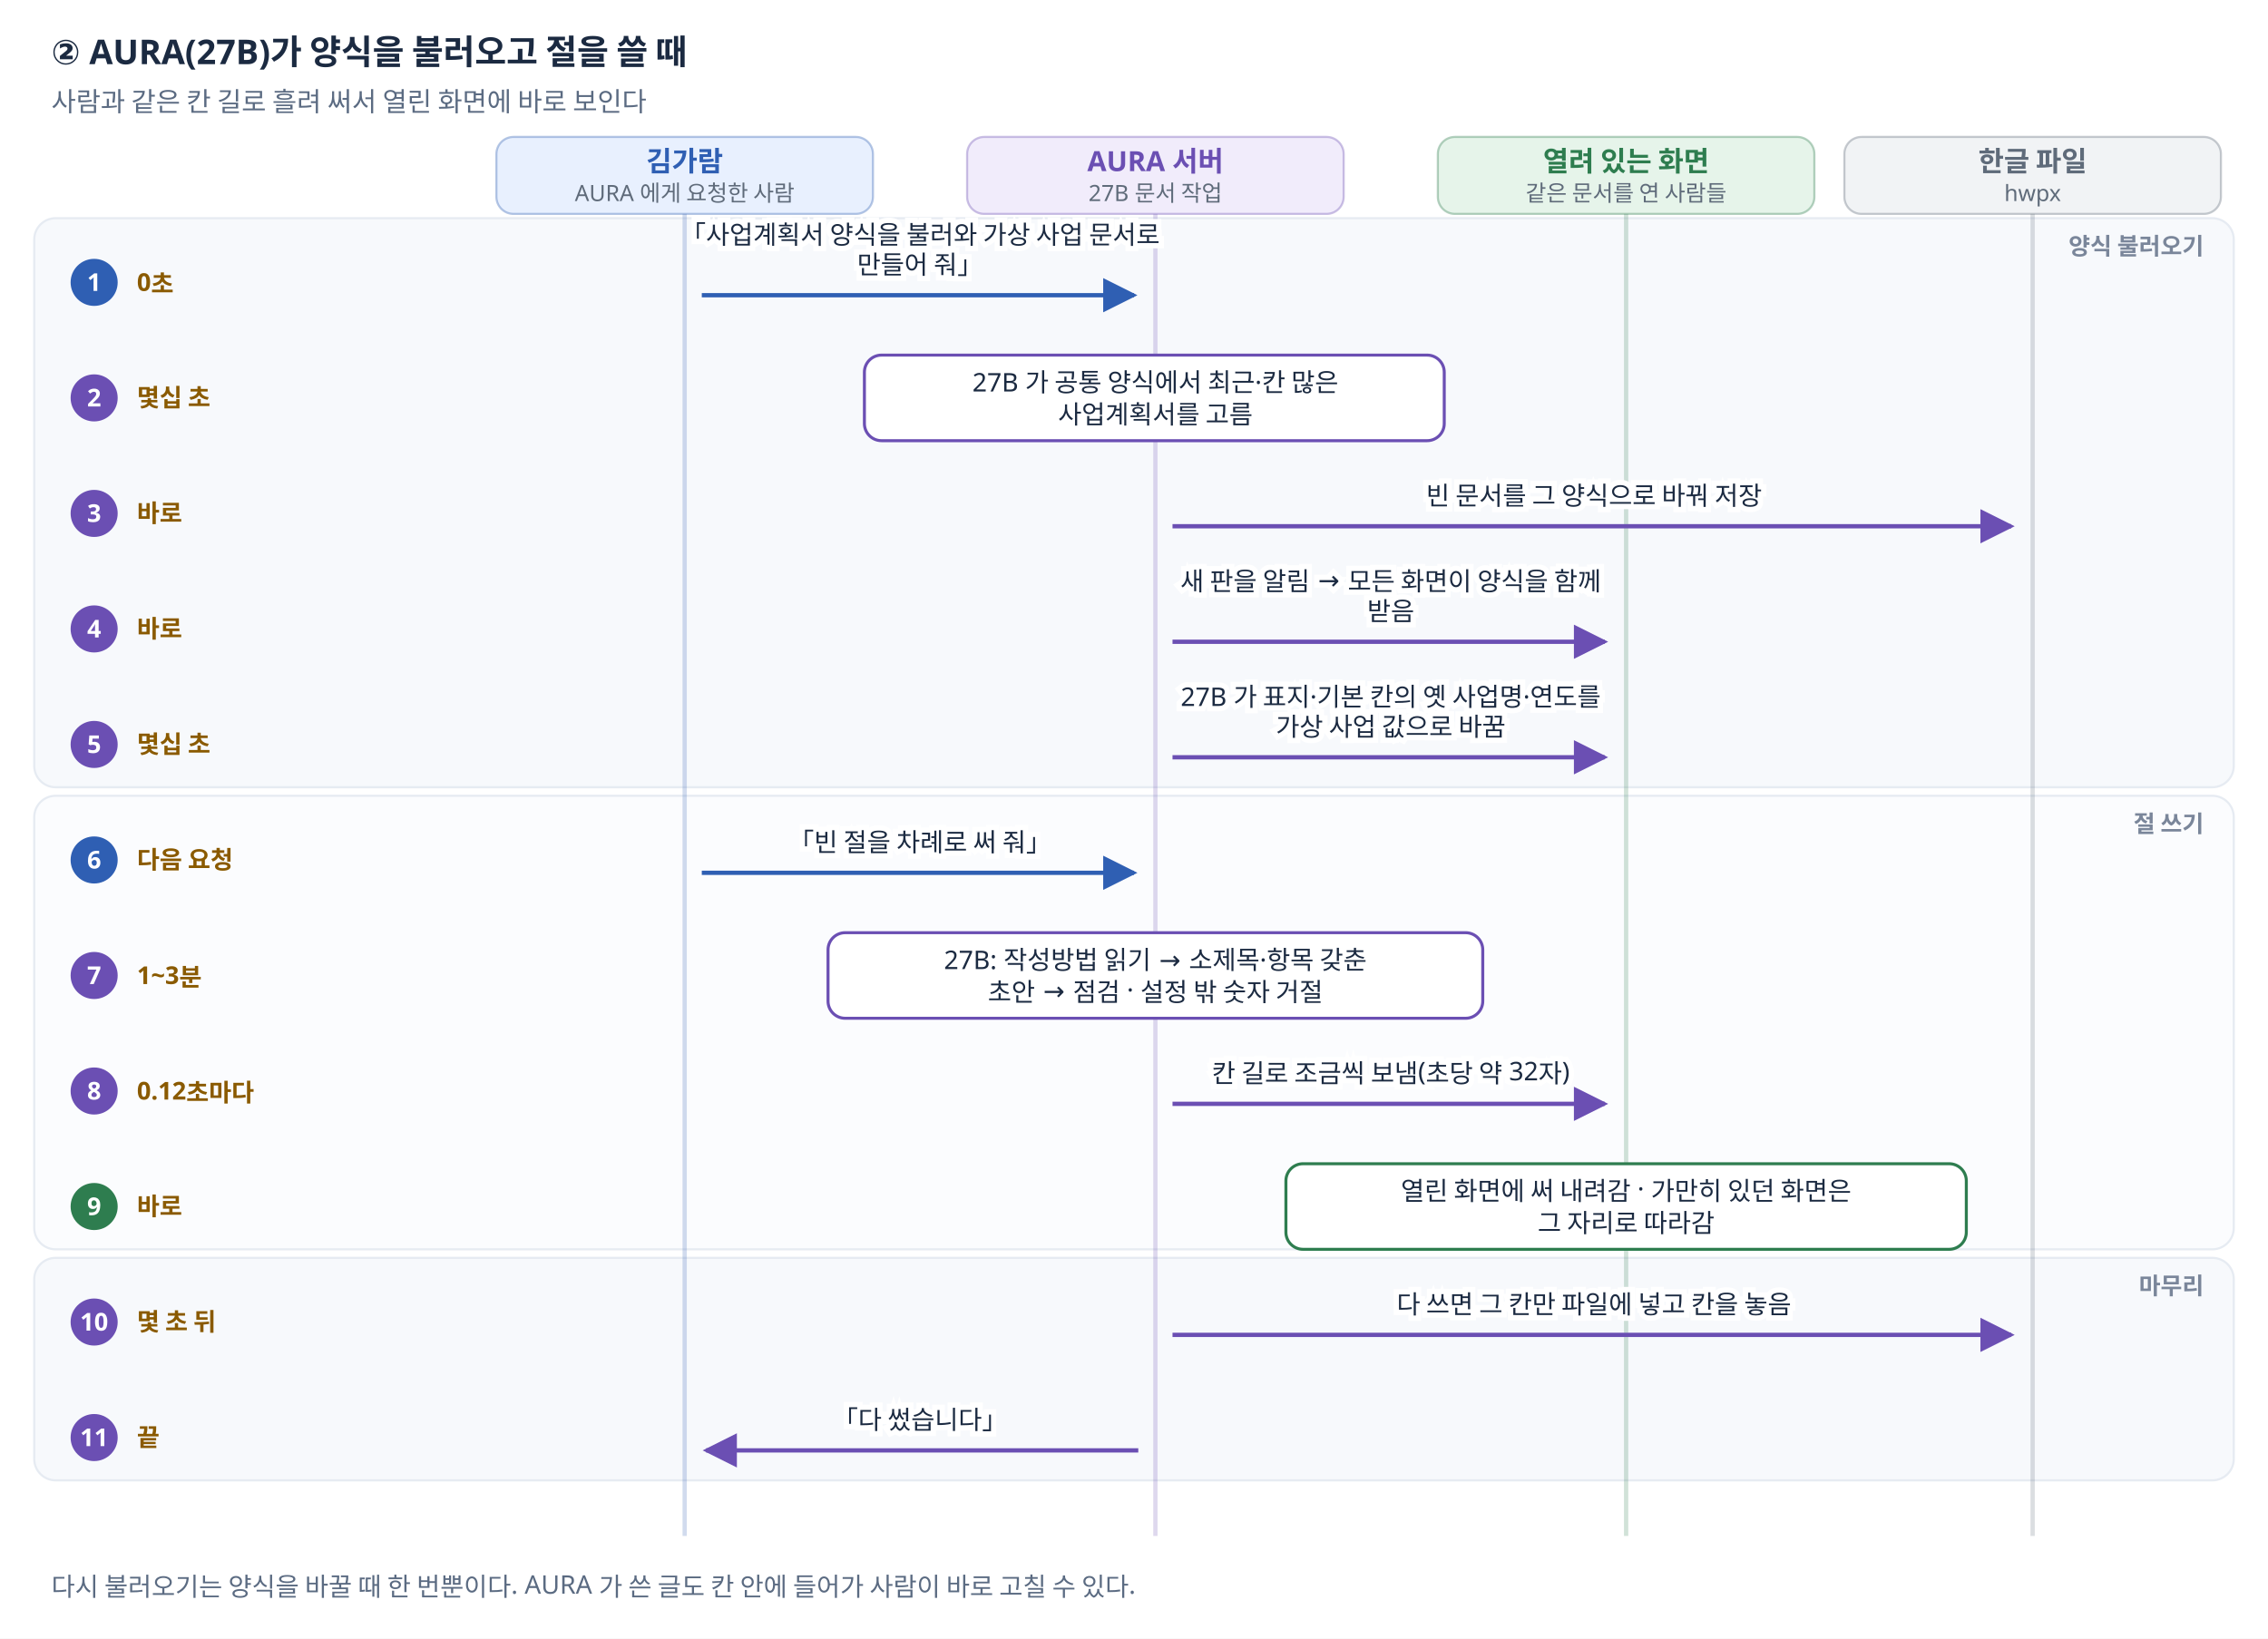
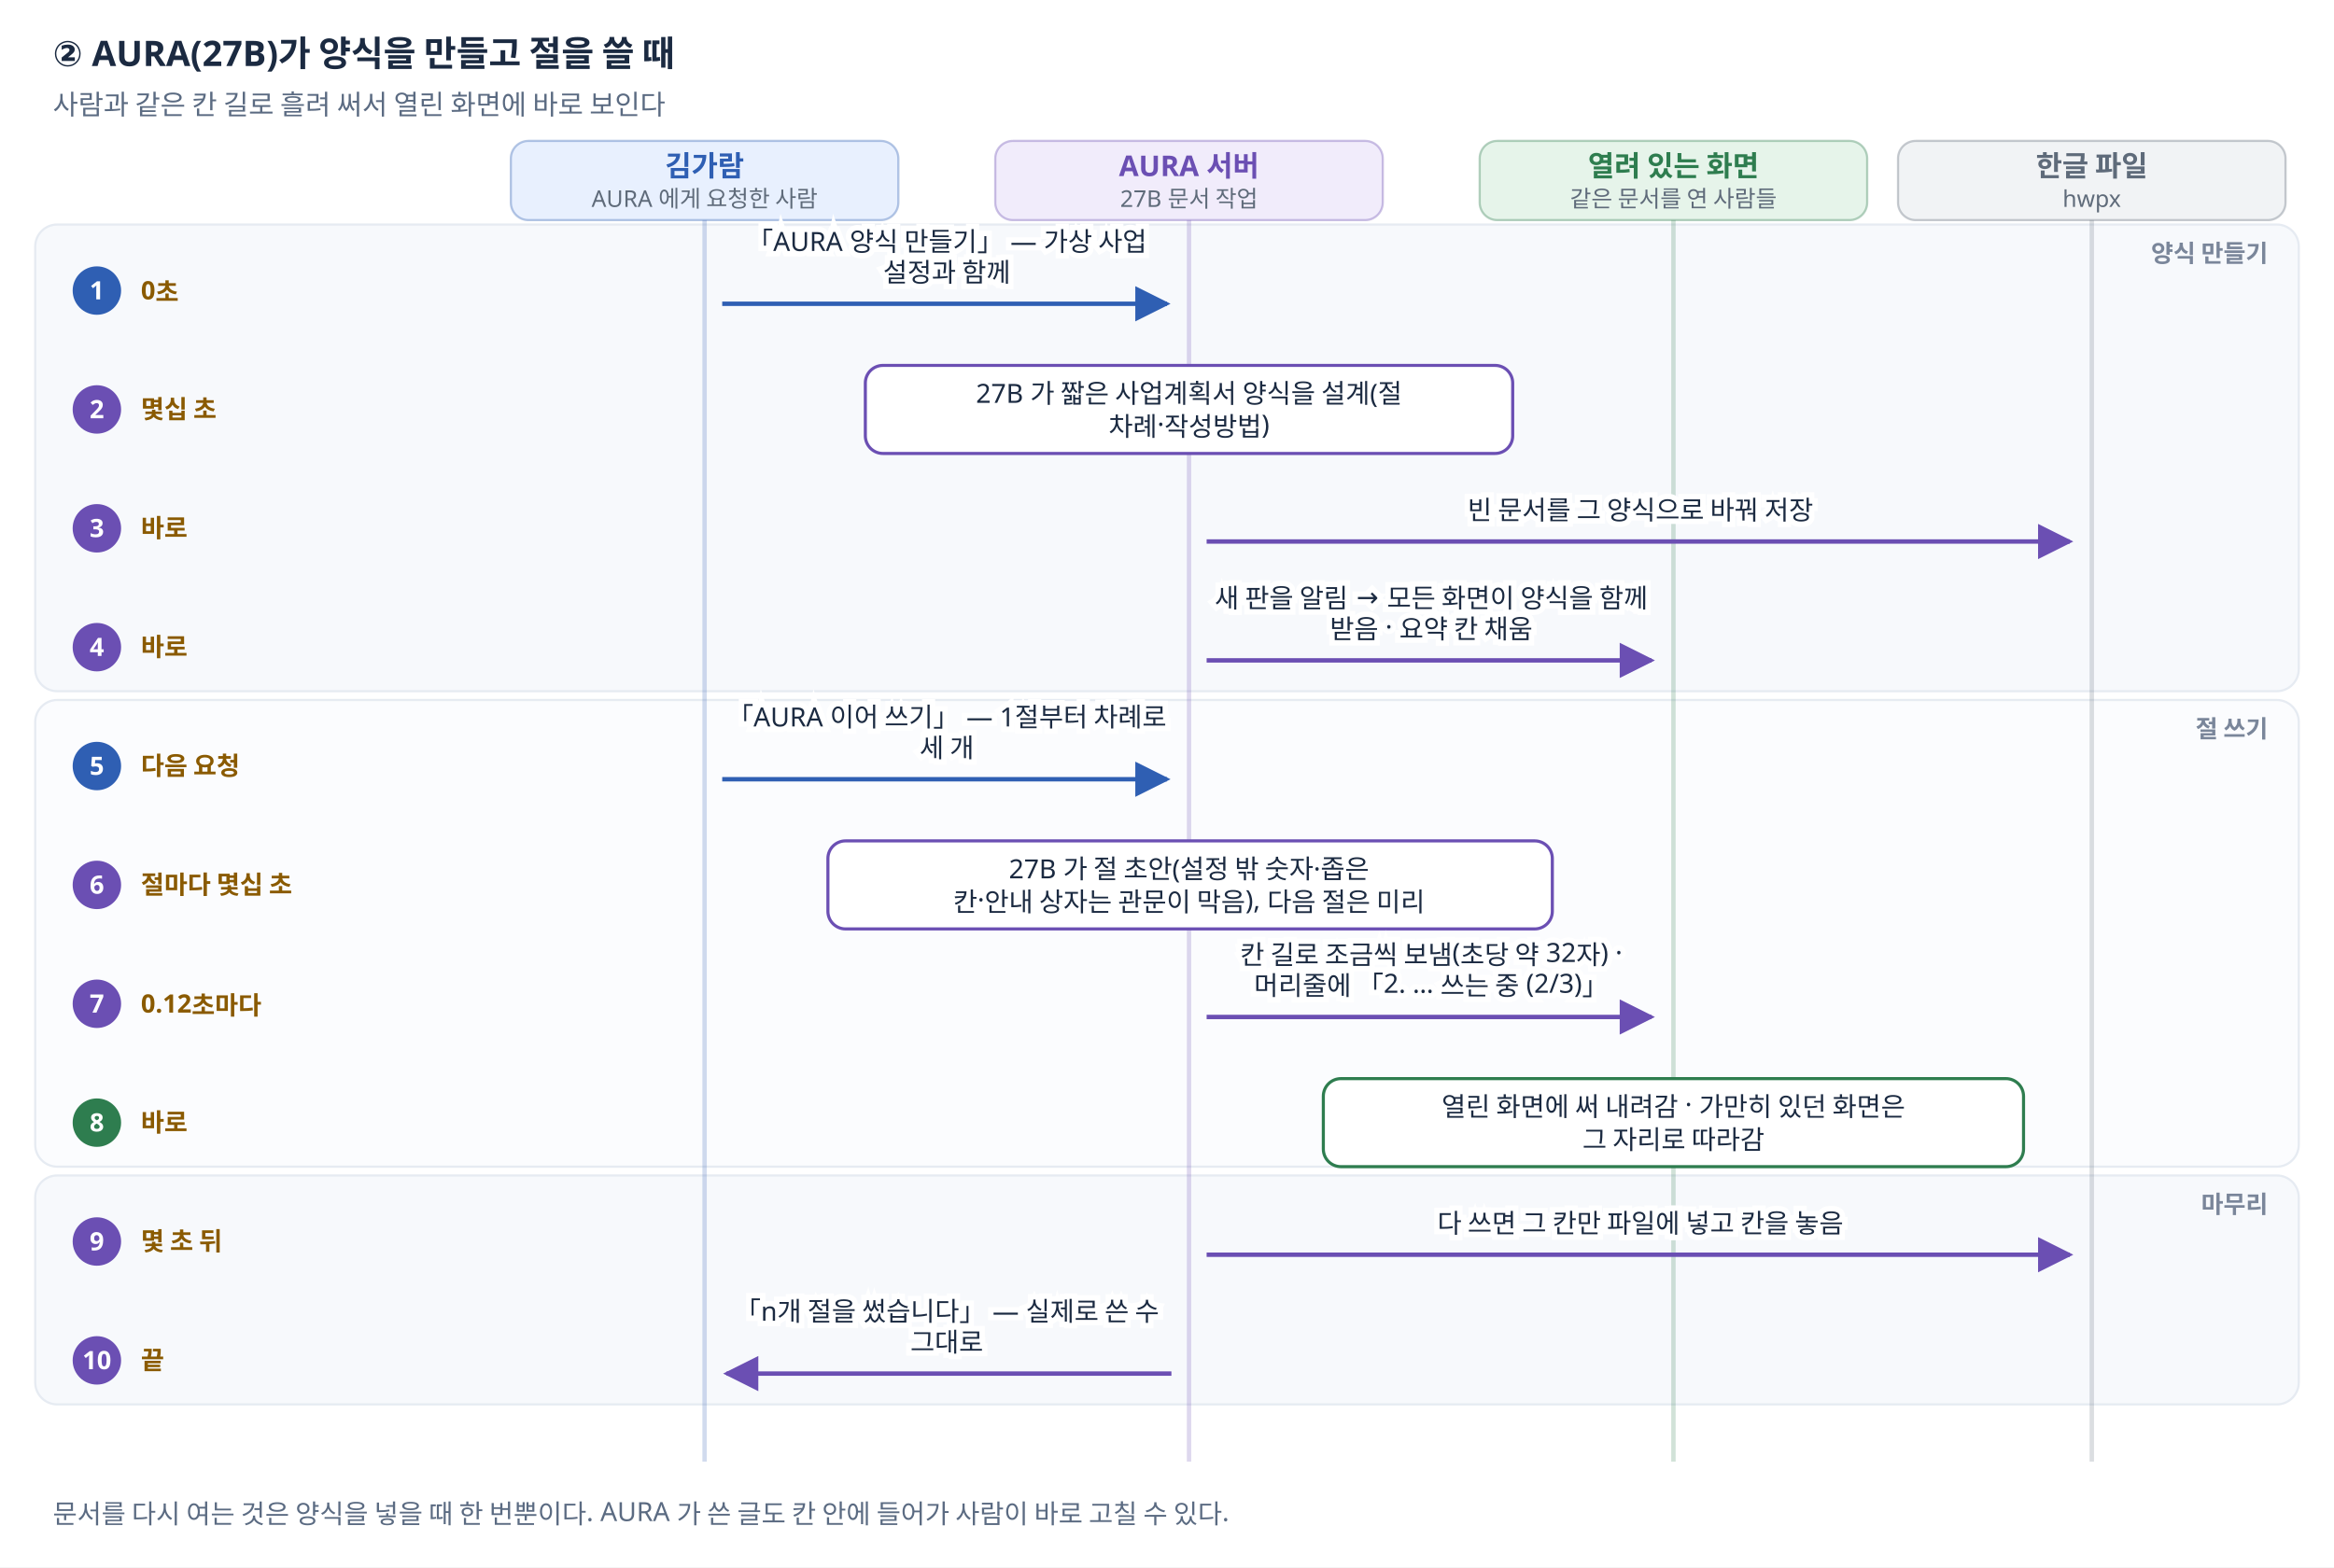
- <svg xmlns="http://www.w3.org/2000/svg" width="1060" height="766" viewBox="0 0 1060 766" role="img" aria-label="② AURA(27B)가 양식을 불러오고 절을 쓸 때" font-family="Pretendard, 'Apple SD Gothic Neo', 'Malgun Gothic', sans-serif">
+ <svg xmlns="http://www.w3.org/2000/svg" width="1060" height="712" viewBox="0 0 1060 712" role="img" aria-label="② AURA(27B)가 양식을 만들고 절을 쓸 때" font-family="Pretendard, 'Apple SD Gothic Neo', 'Malgun Gothic', sans-serif">
  <defs>
    <marker id="arA" viewBox="0 0 10 10" refX="9" refY="5" markerWidth="8" markerHeight="8" orient="auto">
      <path d="M0,0 L10,5 L0,10 z" fill="#2f5fb3" />
    </marker>
    <marker id="arS" viewBox="0 0 10 10" refX="9" refY="5" markerWidth="8" markerHeight="8" orient="auto">
      <path d="M0,0 L10,5 L0,10 z" fill="#6b4fb3" />
    </marker>
    <marker id="arB" viewBox="0 0 10 10" refX="9" refY="5" markerWidth="8" markerHeight="8" orient="auto">
      <path d="M0,0 L10,5 L0,10 z" fill="#2e7d4f" />
    </marker>
    <marker id="arF" viewBox="0 0 10 10" refX="9" refY="5" markerWidth="8" markerHeight="8" orient="auto">
      <path d="M0,0 L10,5 L0,10 z" fill="#5f6b7a" />
    </marker>
  </defs>
-   <rect width="1060" height="766" fill="#ffffff" />
-   <text x="24" y="30" font-size="16" font-weight="700" fill="#1b2a41">② AURA(27B)가 양식을 불러오고 절을 쓸 때</text>
+   <rect width="1060" height="712" fill="#ffffff" />
+   <text x="24" y="30" font-size="16" font-weight="700" fill="#1b2a41">② AURA(27B)가 양식을 만들고 절을 쓸 때</text>
  <text x="24" y="52" font-size="12.5" fill="#5b6b82">사람과 같은 칸 길로 흘려 써서 열린 화면에 바로 보인다</text>
-   <rect x="16" y="102" width="1028" height="266" rx="10" fill="#f7f9fc" stroke="#e6ebf2" />
-   <text x="1030" y="119" font-size="11" font-weight="700" fill="#7a869a" text-anchor="end">양식 불러오기</text>
-   <rect x="16" y="372" width="1028" height="212" rx="10" fill="#fbfcfe" stroke="#e6ebf2" />
-   <text x="1030" y="389" font-size="11" font-weight="700" fill="#7a869a" text-anchor="end">절 쓰기</text>
-   <rect x="16" y="588" width="1028" height="104" rx="10" fill="#f7f9fc" stroke="#e6ebf2" />
-   <text x="1030" y="605" font-size="11" font-weight="700" fill="#7a869a" text-anchor="end">마무리</text>
+   <rect x="16" y="102" width="1028" height="212" rx="10" fill="#f7f9fc" stroke="#e6ebf2" />
+   <text x="1030" y="119" font-size="11" font-weight="700" fill="#7a869a" text-anchor="end">양식 만들기</text>
+   <rect x="16" y="318" width="1028" height="212" rx="10" fill="#fbfcfe" stroke="#e6ebf2" />
+   <text x="1030" y="335" font-size="11" font-weight="700" fill="#7a869a" text-anchor="end">절 쓰기</text>
+   <rect x="16" y="534" width="1028" height="104" rx="10" fill="#f7f9fc" stroke="#e6ebf2" />
+   <text x="1030" y="551" font-size="11" font-weight="700" fill="#7a869a" text-anchor="end">마무리</text>
  <rect x="232" y="64" width="176" height="36" rx="8" fill="#e8f0fe" stroke="#2f5fb3" stroke-opacity=".35" />
  <text x="320" y="80" font-size="13" font-weight="700" fill="#2f5fb3" text-anchor="middle">김가람</text>
  <text x="320" y="94" font-size="10.5" fill="#5f6b7a" text-anchor="middle">AURA 에게 요청한 사람</text>
-   <line x1="320" y1="100" x2="320" y2="718" stroke="#2f5fb3" stroke-opacity=".22" stroke-width="2" />
+   <line x1="320" y1="100" x2="320" y2="664" stroke="#2f5fb3" stroke-opacity=".22" stroke-width="2" />
  <rect x="452" y="64" width="176" height="36" rx="8" fill="#f1ecfb" stroke="#6b4fb3" stroke-opacity=".35" />
  <text x="540" y="80" font-size="13" font-weight="700" fill="#6b4fb3" text-anchor="middle">AURA 서버</text>
  <text x="540" y="94" font-size="10.5" fill="#5f6b7a" text-anchor="middle">27B 문서 작업</text>
-   <line x1="540" y1="100" x2="540" y2="718" stroke="#6b4fb3" stroke-opacity=".22" stroke-width="2" />
+   <line x1="540" y1="100" x2="540" y2="664" stroke="#6b4fb3" stroke-opacity=".22" stroke-width="2" />
  <rect x="672" y="64" width="176" height="36" rx="8" fill="#e6f4ea" stroke="#2e7d4f" stroke-opacity=".35" />
  <text x="760" y="80" font-size="13" font-weight="700" fill="#2e7d4f" text-anchor="middle">열려 있는 화면</text>
  <text x="760" y="94" font-size="10.5" fill="#5f6b7a" text-anchor="middle">같은 문서를 연 사람들</text>
-   <line x1="760" y1="100" x2="760" y2="718" stroke="#2e7d4f" stroke-opacity=".22" stroke-width="2" />
+   <line x1="760" y1="100" x2="760" y2="664" stroke="#2e7d4f" stroke-opacity=".22" stroke-width="2" />
  <rect x="862" y="64" width="176" height="36" rx="8" fill="#f1f3f5" stroke="#5f6b7a" stroke-opacity=".35" />
  <text x="950" y="80" font-size="13" font-weight="700" fill="#5f6b7a" text-anchor="middle">한글 파일</text>
  <text x="950" y="94" font-size="10.5" fill="#5f6b7a" text-anchor="middle">hwpx</text>
-   <line x1="950" y1="100" x2="950" y2="718" stroke="#5f6b7a" stroke-opacity=".22" stroke-width="2" />
+   <line x1="950" y1="100" x2="950" y2="664" stroke="#5f6b7a" stroke-opacity=".22" stroke-width="2" />
  <circle cx="44" cy="132" r="11" fill="#2f5fb3" />
  <text x="44" y="136" font-size="11.5" font-weight="700" fill="#ffffff" text-anchor="middle">1</text>
  <text x="64" y="136" font-size="11.5" fill="#8a5a00" font-weight="600">0초</text>
  <line x1="328" y1="138" x2="530" y2="138" stroke="#2f5fb3" stroke-width="2" marker-end="url(#arA)" />
-   <text x="430" y="114" font-size="12" fill="#1b2a41" text-anchor="middle" paint-order="stroke" stroke="#ffffff" stroke-width="5">「사업계획서 양식을 불러와 가상 사업 문서로</text>
-   <text x="430" y="128" font-size="12" fill="#1b2a41" text-anchor="middle" paint-order="stroke" stroke="#ffffff" stroke-width="5">만들어 줘」</text>
+   <text x="430" y="114" font-size="12" fill="#1b2a41" text-anchor="middle" paint-order="stroke" stroke="#ffffff" stroke-width="5">「AURA 양식 만들기」 — 가상 사업</text>
+   <text x="430" y="128" font-size="12" fill="#1b2a41" text-anchor="middle" paint-order="stroke" stroke="#ffffff" stroke-width="5">설정과 함께</text>
  <circle cx="44" cy="186" r="11" fill="#6b4fb3" />
  <text x="44" y="190" font-size="11.5" font-weight="700" fill="#ffffff" text-anchor="middle">2</text>
  <text x="64" y="190" font-size="11.5" fill="#8a5a00" font-weight="600">몇십 초</text>
-   <rect x="404" y="166" width="271" height="40" rx="8" fill="#ffffff" stroke="#6b4fb3" stroke-width="1.4" />
-   <text x="540" y="183" font-size="12" fill="#1b2a41" text-anchor="middle">27B 가 공통 양식에서 최근·칸 많은</text>
-   <text x="540" y="198" font-size="12" fill="#1b2a41" text-anchor="middle">사업계획서를 고름</text>
+   <rect x="393" y="166" width="294" height="40" rx="8" fill="#ffffff" stroke="#6b4fb3" stroke-width="1.4" />
+   <text x="540" y="183" font-size="12" fill="#1b2a41" text-anchor="middle">27B 가 짧은 사업계획서 양식을 설계(절</text>
+   <text x="540" y="198" font-size="12" fill="#1b2a41" text-anchor="middle">차례·작성방법)</text>
  <circle cx="44" cy="240" r="11" fill="#6b4fb3" />
  <text x="44" y="244" font-size="11.5" font-weight="700" fill="#ffffff" text-anchor="middle">3</text>
  <text x="64" y="244" font-size="11.5" fill="#8a5a00" font-weight="600">바로</text>
  <line x1="548" y1="246" x2="940" y2="246" stroke="#6b4fb3" stroke-width="2" marker-end="url(#arS)" />
  <text x="745" y="236" font-size="12" fill="#1b2a41" text-anchor="middle" paint-order="stroke" stroke="#ffffff" stroke-width="5">빈 문서를 그 양식으로 바꿔 저장</text>
  <circle cx="44" cy="294" r="11" fill="#6b4fb3" />
  <text x="44" y="298" font-size="11.5" font-weight="700" fill="#ffffff" text-anchor="middle">4</text>
  <text x="64" y="298" font-size="11.5" fill="#8a5a00" font-weight="600">바로</text>
  <line x1="548" y1="300" x2="750" y2="300" stroke="#6b4fb3" stroke-width="2" marker-end="url(#arS)" />
  <text x="650" y="276" font-size="12" fill="#1b2a41" text-anchor="middle" paint-order="stroke" stroke="#ffffff" stroke-width="5">새 판을 알림 → 모든 화면이 양식을 함께</text>
-   <text x="650" y="290" font-size="12" fill="#1b2a41" text-anchor="middle" paint-order="stroke" stroke="#ffffff" stroke-width="5">받음</text>
-   <circle cx="44" cy="348" r="11" fill="#6b4fb3" />
+   <text x="650" y="290" font-size="12" fill="#1b2a41" text-anchor="middle" paint-order="stroke" stroke="#ffffff" stroke-width="5">받음 · 요약 칸 채움</text>
+   <circle cx="44" cy="348" r="11" fill="#2f5fb3" />
  <text x="44" y="352" font-size="11.5" font-weight="700" fill="#ffffff" text-anchor="middle">5</text>
-   <text x="64" y="352" font-size="11.5" fill="#8a5a00" font-weight="600">몇십 초</text>
-   <line x1="548" y1="354" x2="750" y2="354" stroke="#6b4fb3" stroke-width="2" marker-end="url(#arS)" />
-   <text x="650" y="330" font-size="12" fill="#1b2a41" text-anchor="middle" paint-order="stroke" stroke="#ffffff" stroke-width="5">27B 가 표지·기본 칸의 옛 사업명·연도를</text>
-   <text x="650" y="344" font-size="12" fill="#1b2a41" text-anchor="middle" paint-order="stroke" stroke="#ffffff" stroke-width="5">가상 사업 값으로 바꿈</text>
-   <circle cx="44" cy="402" r="11" fill="#2f5fb3" />
+   <text x="64" y="352" font-size="11.5" fill="#8a5a00" font-weight="600">다음 요청</text>
+   <line x1="328" y1="354" x2="530" y2="354" stroke="#2f5fb3" stroke-width="2" marker-end="url(#arA)" />
+   <text x="430" y="330" font-size="12" fill="#1b2a41" text-anchor="middle" paint-order="stroke" stroke="#ffffff" stroke-width="5">「AURA 이어 쓰기」 — 1절부터 차례로</text>
+   <text x="430" y="344" font-size="12" fill="#1b2a41" text-anchor="middle" paint-order="stroke" stroke="#ffffff" stroke-width="5">세 개</text>
+   <circle cx="44" cy="402" r="11" fill="#6b4fb3" />
  <text x="44" y="406" font-size="11.5" font-weight="700" fill="#ffffff" text-anchor="middle">6</text>
-   <text x="64" y="406" font-size="11.5" fill="#8a5a00" font-weight="600">다음 요청</text>
-   <line x1="328" y1="408" x2="530" y2="408" stroke="#2f5fb3" stroke-width="2" marker-end="url(#arA)" />
-   <text x="430" y="398" font-size="12" fill="#1b2a41" text-anchor="middle" paint-order="stroke" stroke="#ffffff" stroke-width="5">「빈 절을 차례로 써 줘」</text>
+   <text x="64" y="406" font-size="11.5" fill="#8a5a00" font-weight="600">절마다 몇십 초</text>
+   <rect x="376" y="382" width="329" height="40" rx="8" fill="#ffffff" stroke="#6b4fb3" stroke-width="1.4" />
+   <text x="540" y="399" font-size="12" fill="#1b2a41" text-anchor="middle">27B 가 절 초안(설정 밖 숫자·좁은</text>
+   <text x="540" y="414" font-size="12" fill="#1b2a41" text-anchor="middle">칸·안내 상자는 관문이 막음), 다음 절은 미리</text>
  <circle cx="44" cy="456" r="11" fill="#6b4fb3" />
  <text x="44" y="460" font-size="11.5" font-weight="700" fill="#ffffff" text-anchor="middle">7</text>
-   <text x="64" y="460" font-size="11.5" fill="#8a5a00" font-weight="600">1~3분</text>
-   <rect x="387" y="436" width="306" height="40" rx="8" fill="#ffffff" stroke="#6b4fb3" stroke-width="1.4" />
-   <text x="540" y="453" font-size="12" fill="#1b2a41" text-anchor="middle">27B: 작성방법 읽기 → 소제목·항목 갖춘</text>
-   <text x="540" y="468" font-size="12" fill="#1b2a41" text-anchor="middle">초안 → 점검 · 설정 밖 숫자 거절</text>
-   <circle cx="44" cy="510" r="11" fill="#6b4fb3" />
+   <text x="64" y="460" font-size="11.5" fill="#8a5a00" font-weight="600">0.12초마다</text>
+   <line x1="548" y1="462" x2="750" y2="462" stroke="#6b4fb3" stroke-width="2" marker-end="url(#arS)" />
+   <text x="650" y="438" font-size="12" fill="#1b2a41" text-anchor="middle" paint-order="stroke" stroke="#ffffff" stroke-width="5">칸 길로 조금씩 보냄(초당 약 32자) ·</text>
+   <text x="650" y="452" font-size="12" fill="#1b2a41" text-anchor="middle" paint-order="stroke" stroke="#ffffff" stroke-width="5">머리줄에 「2. … 쓰는 중 (2/3)」</text>
+   <circle cx="44" cy="510" r="11" fill="#2e7d4f" />
  <text x="44" y="514" font-size="11.5" font-weight="700" fill="#ffffff" text-anchor="middle">8</text>
-   <text x="64" y="514" font-size="11.5" fill="#8a5a00" font-weight="600">0.12초마다</text>
-   <line x1="548" y1="516" x2="750" y2="516" stroke="#6b4fb3" stroke-width="2" marker-end="url(#arS)" />
-   <text x="650" y="506" font-size="12" fill="#1b2a41" text-anchor="middle" paint-order="stroke" stroke="#ffffff" stroke-width="5">칸 길로 조금씩 보냄(초당 약 32자)</text>
-   <circle cx="44" cy="564" r="11" fill="#2e7d4f" />
+   <text x="64" y="514" font-size="11.5" fill="#8a5a00" font-weight="600">바로</text>
+   <rect x="601" y="490" width="318" height="40" rx="8" fill="#ffffff" stroke="#2e7d4f" stroke-width="1.4" />
+   <text x="760" y="507" font-size="12" fill="#1b2a41" text-anchor="middle">열린 화면에 써 내려감 · 가만히 있던 화면은</text>
+   <text x="760" y="522" font-size="12" fill="#1b2a41" text-anchor="middle">그 자리로 따라감</text>
+   <circle cx="44" cy="564" r="11" fill="#6b4fb3" />
  <text x="44" y="568" font-size="11.5" font-weight="700" fill="#ffffff" text-anchor="middle">9</text>
-   <text x="64" y="568" font-size="11.5" fill="#8a5a00" font-weight="600">바로</text>
-   <rect x="601" y="544" width="318" height="40" rx="8" fill="#ffffff" stroke="#2e7d4f" stroke-width="1.4" />
-   <text x="760" y="561" font-size="12" fill="#1b2a41" text-anchor="middle">열린 화면에 써 내려감 · 가만히 있던 화면은</text>
-   <text x="760" y="576" font-size="12" fill="#1b2a41" text-anchor="middle">그 자리로 따라감</text>
+   <text x="64" y="568" font-size="11.5" fill="#8a5a00" font-weight="600">몇 초 뒤</text>
+   <line x1="548" y1="570" x2="940" y2="570" stroke="#6b4fb3" stroke-width="2" marker-end="url(#arS)" />
+   <text x="745" y="560" font-size="12" fill="#1b2a41" text-anchor="middle" paint-order="stroke" stroke="#ffffff" stroke-width="5">다 쓰면 그 칸만 파일에 넣고 칸을 놓음</text>
  <circle cx="44" cy="618" r="11" fill="#6b4fb3" />
  <text x="44" y="622" font-size="11.5" font-weight="700" fill="#ffffff" text-anchor="middle">10</text>
-   <text x="64" y="622" font-size="11.5" fill="#8a5a00" font-weight="600">몇 초 뒤</text>
-   <line x1="548" y1="624" x2="940" y2="624" stroke="#6b4fb3" stroke-width="2" marker-end="url(#arS)" />
-   <text x="745" y="614" font-size="12" fill="#1b2a41" text-anchor="middle" paint-order="stroke" stroke="#ffffff" stroke-width="5">다 쓰면 그 칸만 파일에 넣고 칸을 놓음</text>
-   <circle cx="44" cy="672" r="11" fill="#6b4fb3" />
-   <text x="44" y="676" font-size="11.5" font-weight="700" fill="#ffffff" text-anchor="middle">11</text>
-   <text x="64" y="676" font-size="11.5" fill="#8a5a00" font-weight="600">끝</text>
-   <line x1="532" y1="678" x2="330" y2="678" stroke="#6b4fb3" stroke-width="2" marker-end="url(#arS)" />
-   <text x="430" y="668" font-size="12" fill="#1b2a41" text-anchor="middle" paint-order="stroke" stroke="#ffffff" stroke-width="5">「다 썼습니다」</text>
-   <text x="24" y="746" font-size="12" fill="#5b6b82">다시 불러오기는 양식을 바꿀 때 한 번뿐이다. AURA 가 쓴 글도 칸 안에 들어가 사람이 바로 고칠 수 있다.</text>
+   <text x="64" y="622" font-size="11.5" fill="#8a5a00" font-weight="600">끝</text>
+   <line x1="532" y1="624" x2="330" y2="624" stroke="#6b4fb3" stroke-width="2" marker-end="url(#arS)" />
+   <text x="430" y="600" font-size="12" fill="#1b2a41" text-anchor="middle" paint-order="stroke" stroke="#ffffff" stroke-width="5">「n개 절을 썼습니다」 — 실제로 쓴 수</text>
+   <text x="430" y="614" font-size="12" fill="#1b2a41" text-anchor="middle" paint-order="stroke" stroke="#ffffff" stroke-width="5">그대로</text>
+   <text x="24" y="692" font-size="12" fill="#5b6b82">문서를 다시 여는 것은 양식을 넣을 때 한 번뿐이다. AURA 가 쓴 글도 칸 안에 들어가 사람이 바로 고칠 수 있다.</text>
</svg>
